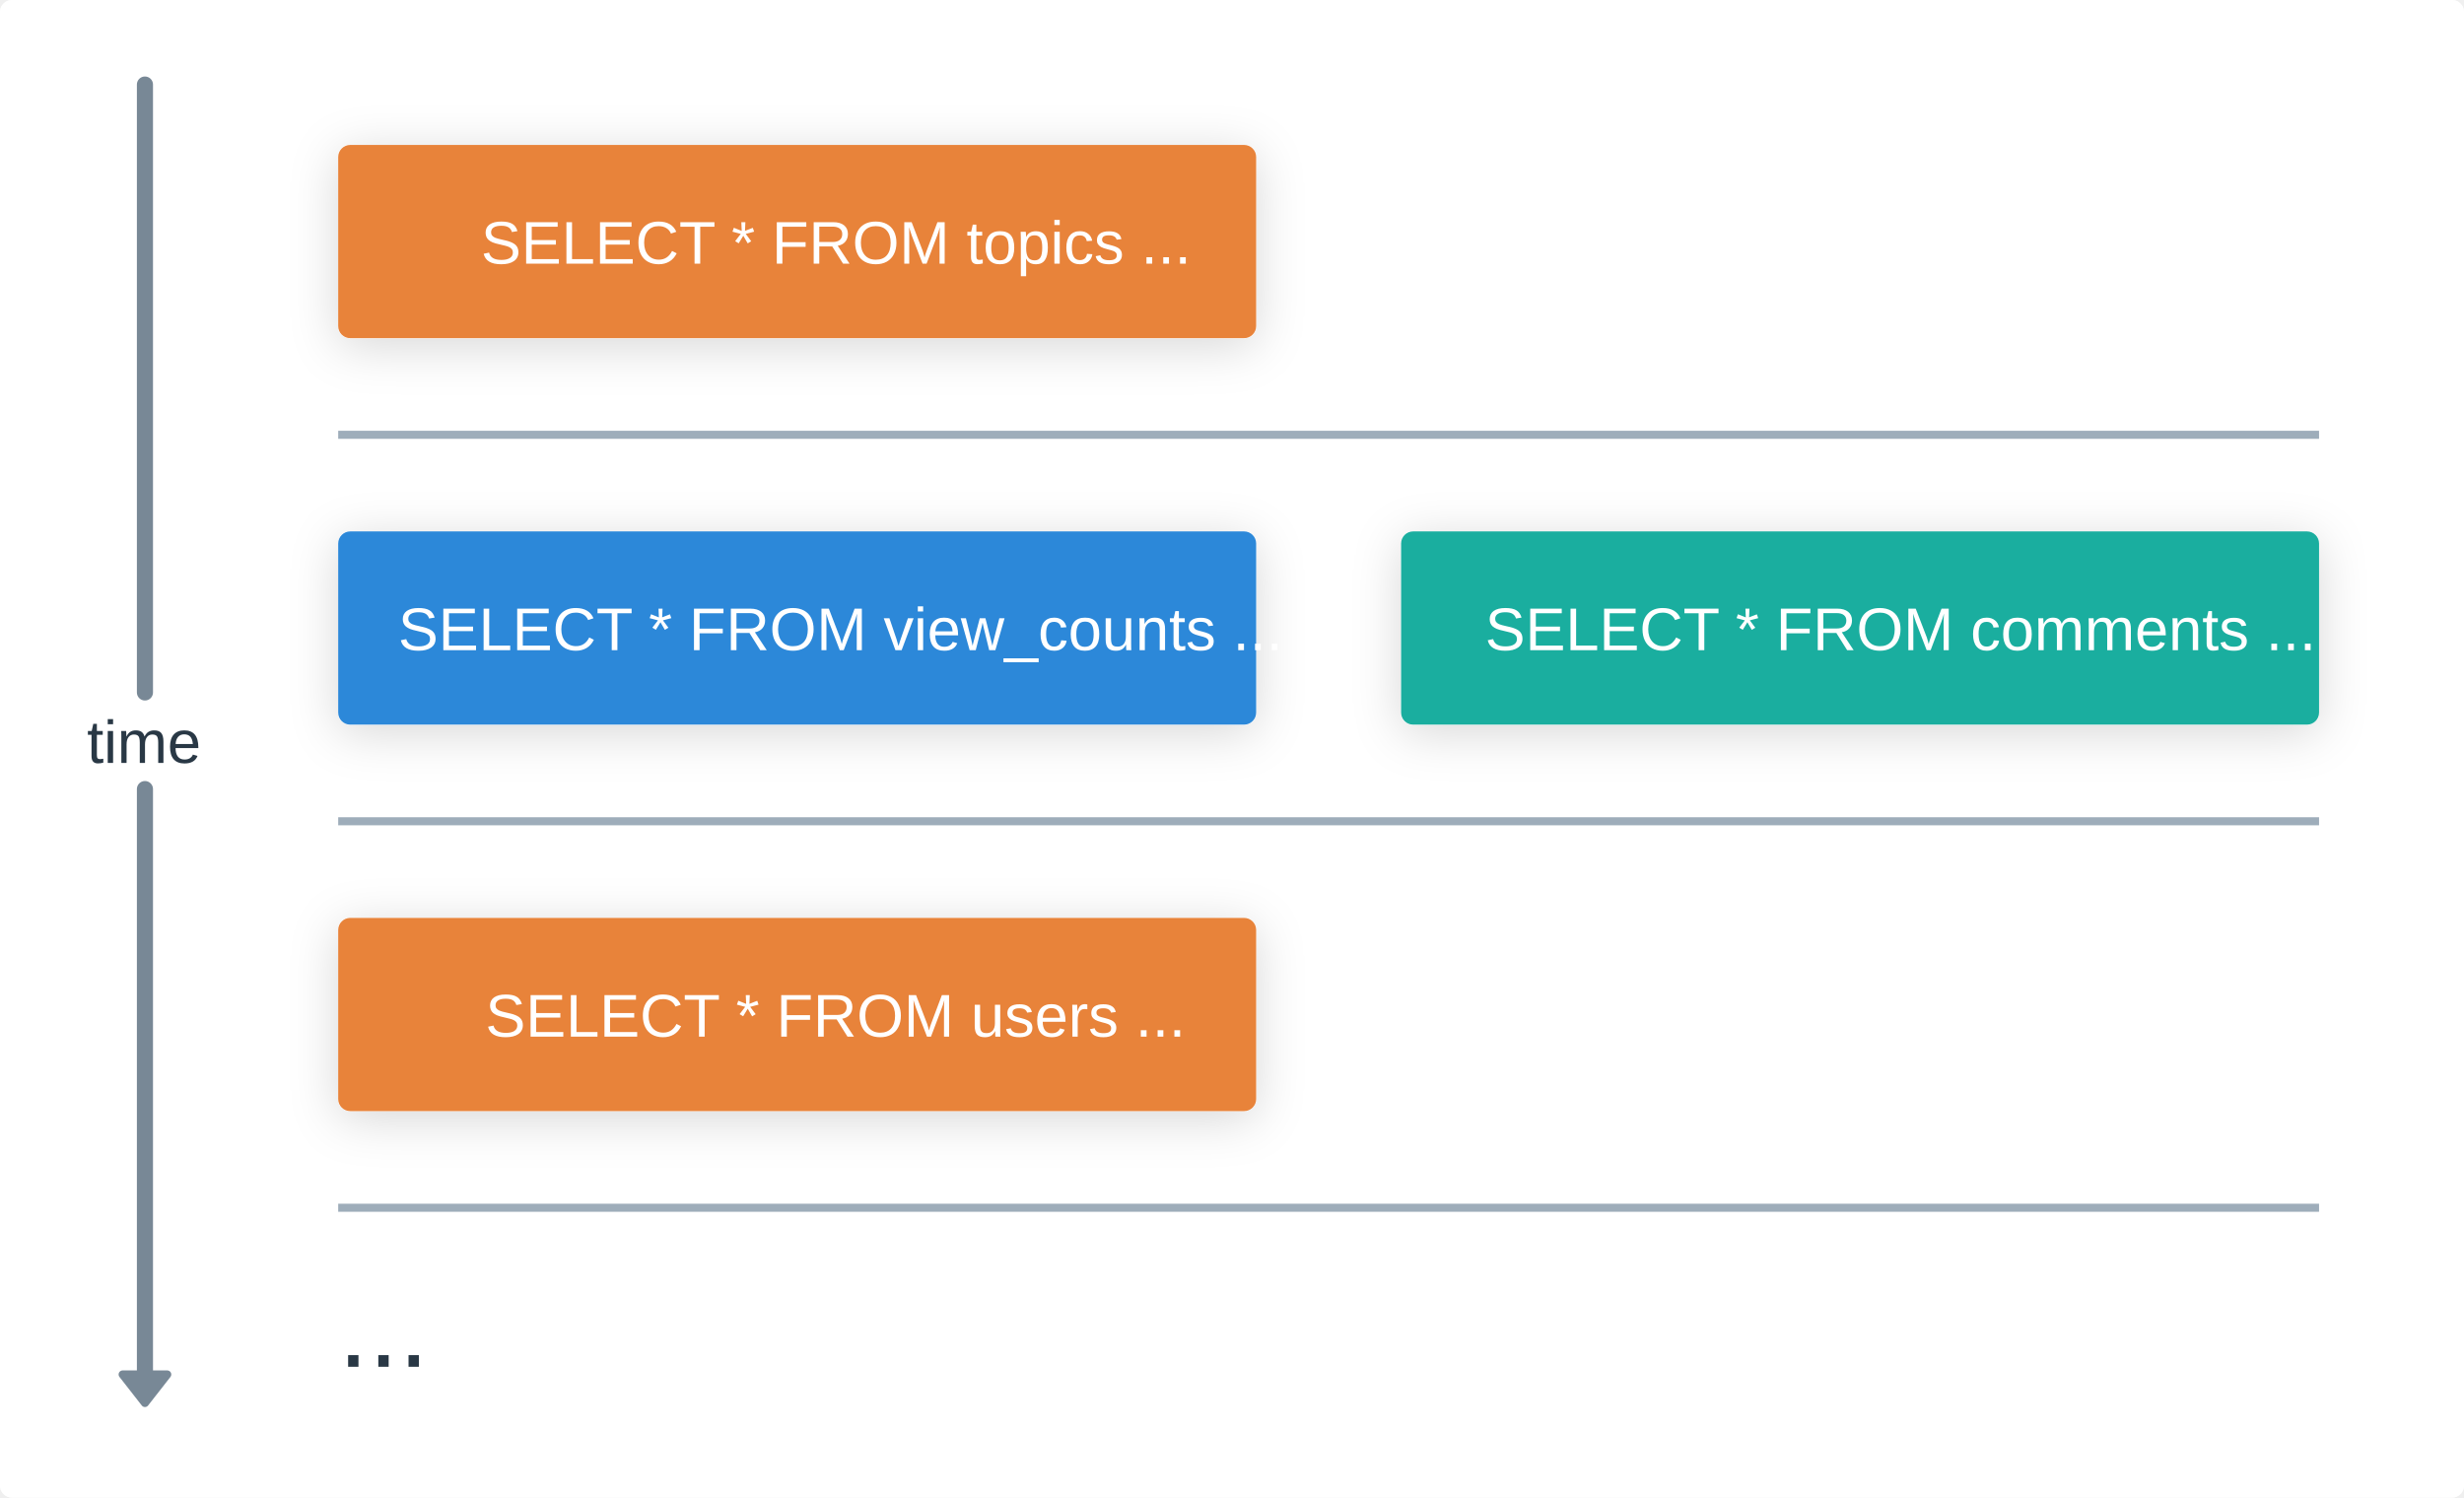
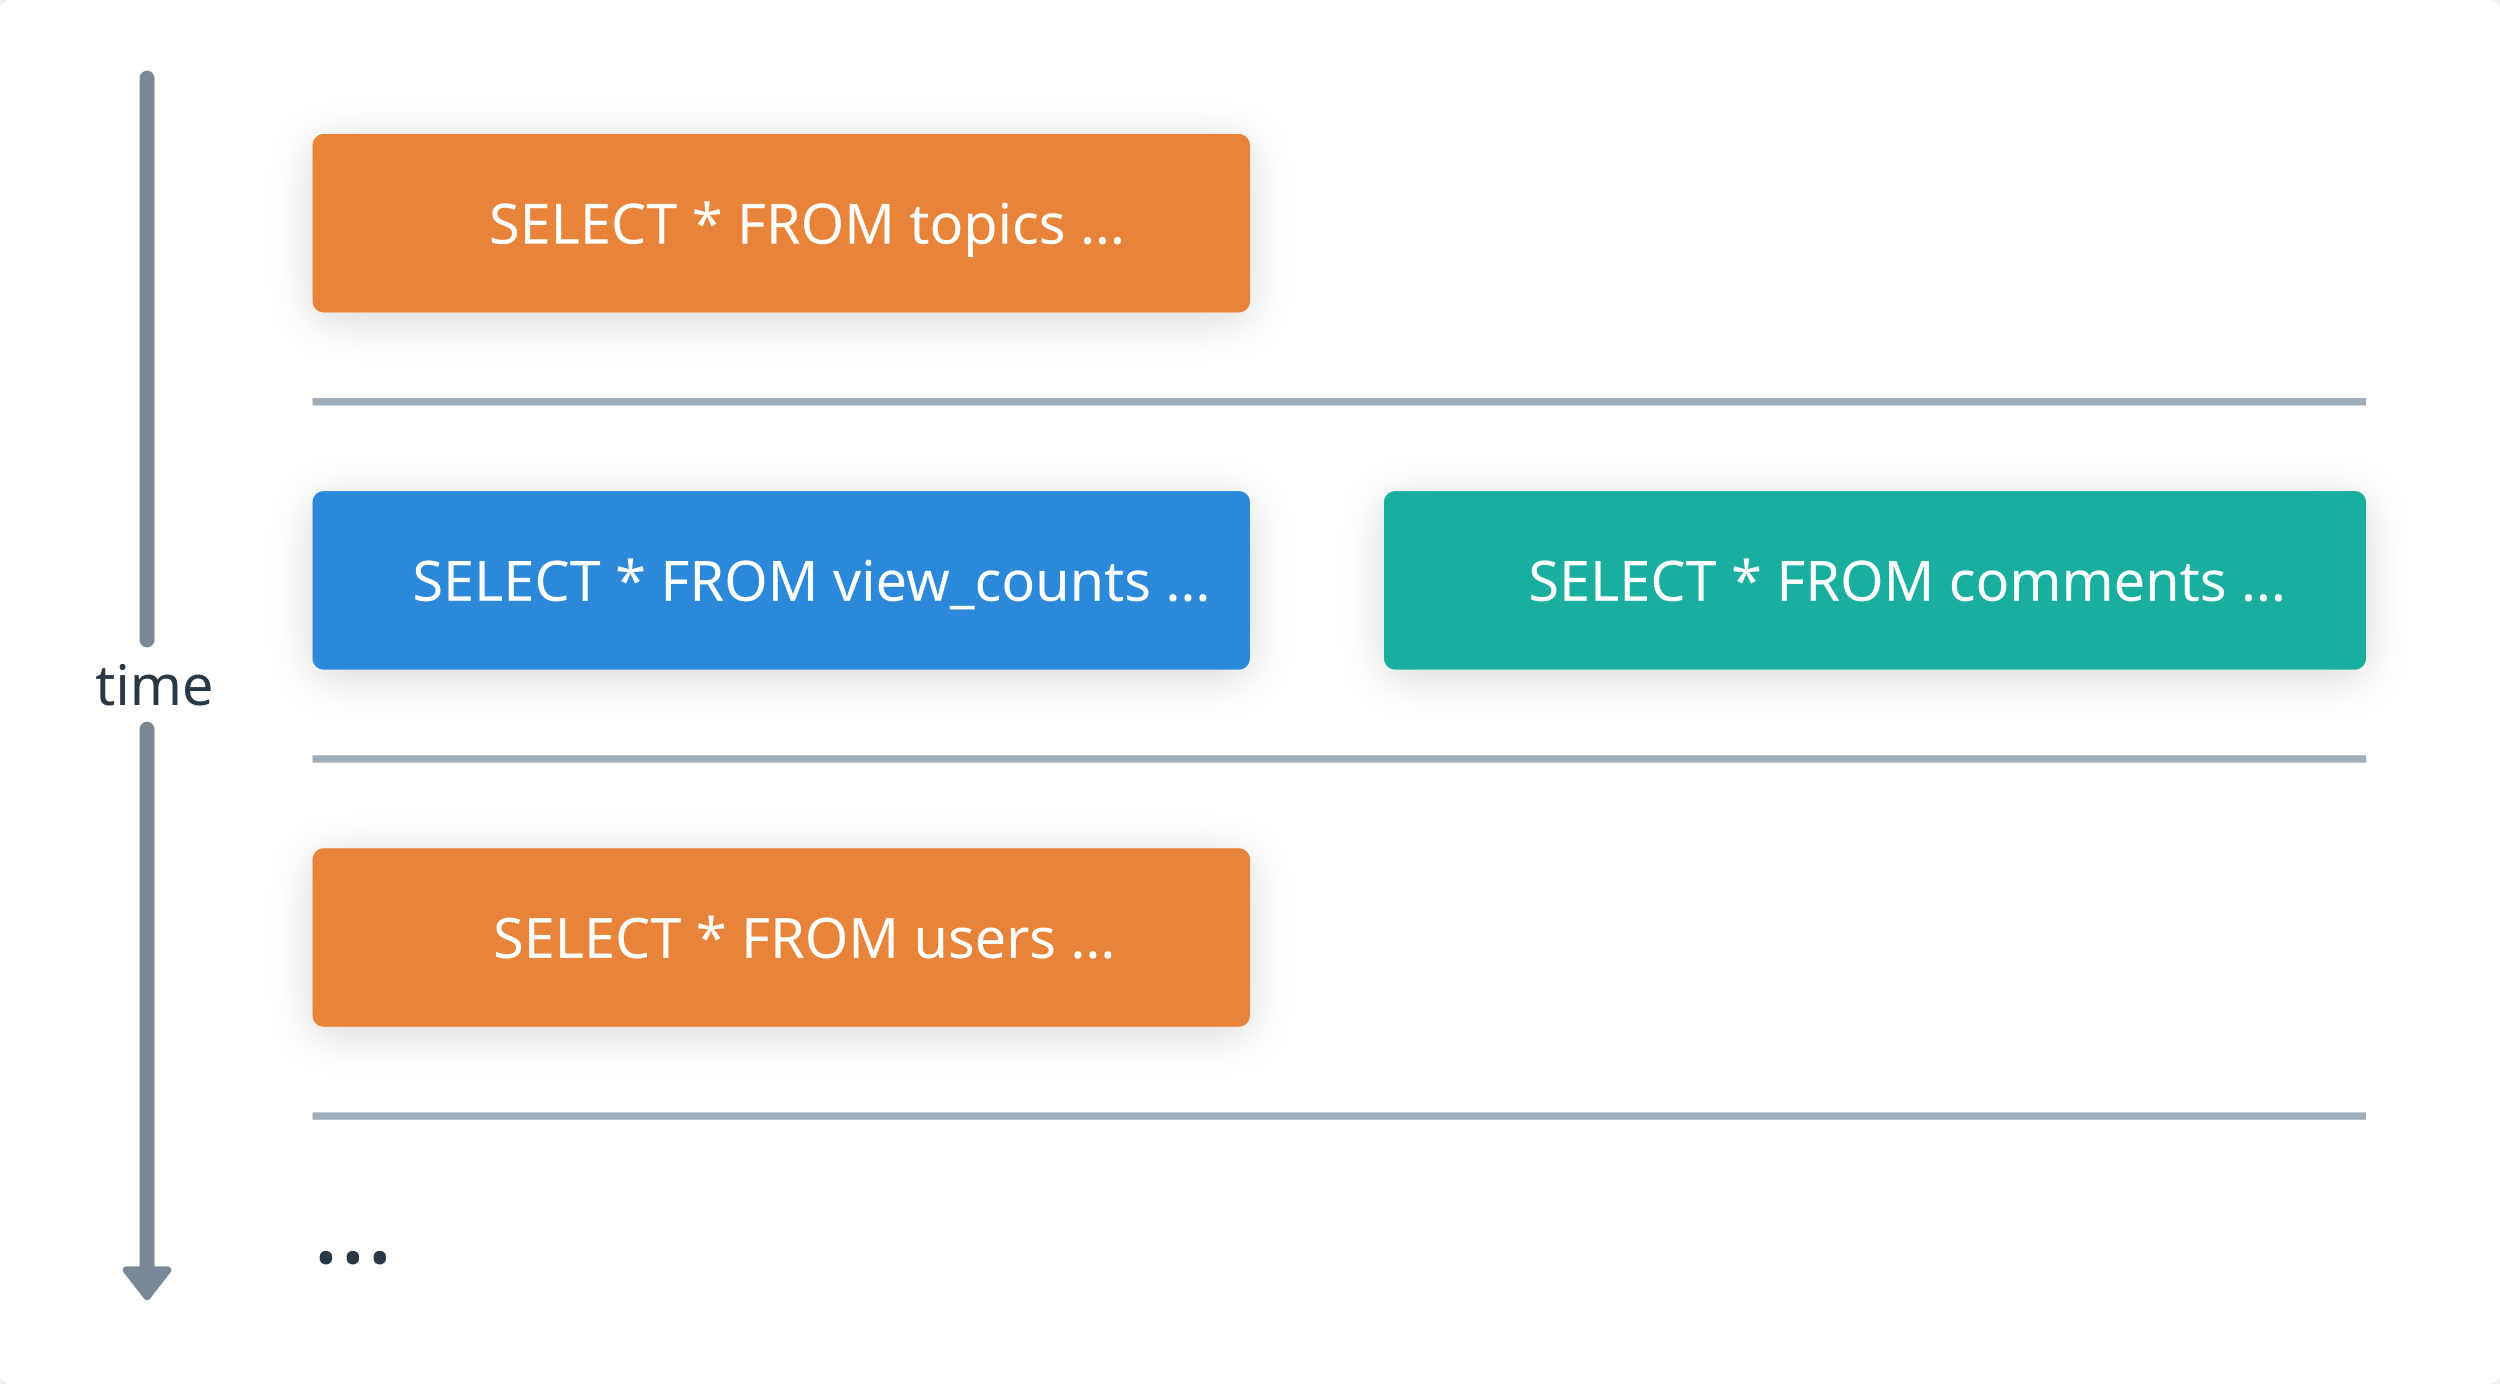
- <svg xmlns="http://www.w3.org/2000/svg" version="1.1" viewBox="72 -60 612 372" width="612px" height="372px">
+ <svg xmlns="http://www.w3.org/2000/svg" version="1.1" viewBox="48 -60 672 372" width="672px" height="372px">
  <defs>
-     <style>* {-webkit-font-smoothing: auto; -moz-osx-font-smoothing: auto;}@media print { svg { width: 100%; height: 100%; } }</style>
+     <style>@font-face{
+     font-family:"DIN Next";
+     font-weight: 400;
+     src:url("https://whimsical.com/fonts/139e8e25-0eea-4cb4-a5d4-79048803e73d.eot?#iefix");
+     src:url("https://whimsical.com/fonts/139e8e25-0eea-4cb4-a5d4-79048803e73d.eot?#iefix") format("eot"),url("https://whimsical.com/fonts/094b15e3-94bd-435b-a595-d40edfde661a.woff2") format("woff2"),url("https://whimsical.com/fonts/7e5fbe11-4858-4bd1-9ec6-a1d9f9d227aa.woff") format("woff"),url("https://whimsical.com/fonts/0f11eff9-9f05-46f5-9703-027c510065d7.ttf") format("truetype"),url("https://whimsical.com/fonts/48b61978-3f30-4274-823c-5cdcd1876918.svg#48b61978-3f30-4274-823c-5cdcd1876918") format("svg");
+ }
+ @font-face{
+     font-family:"DIN Next";
+     font-weight: 400;
+     font-style: italic;
+     src:url("https://whimsical.com/fonts/df24d5e8-5087-42fd-99b1-b16042d666c8.eot?#iefix");
+     src:url("https://whimsical.com/fonts/df24d5e8-5087-42fd-99b1-b16042d666c8.eot?#iefix") format("eot"),url("https://whimsical.com/fonts/46251881-ffe9-4bfb-99c7-d6ce3bebaf3e.woff2") format("woff2"),url("https://whimsical.com/fonts/790ebbf2-62c5-4a32-946f-99d405f9243e.woff") format("woff"),url("https://whimsical.com/fonts/d28199e6-0f4a-42df-97f4-606701c6f75a.ttf") format("truetype"),url("https://whimsical.com/fonts/37a462c0-d86e-492c-b9ab-35e6bd417f6c.svg#37a462c0-d86e-492c-b9ab-35e6bd417f6c") format("svg");
+ }
+ @font-face{
+     font-weight: 500;
+     font-family:"DIN Next";
+     src:url("https://whimsical.com/fonts/c5b058fc-55ce-4e06-a175-5c7d9a7e90f4.eot?#iefix");
+     src:url("https://whimsical.com/fonts/c5b058fc-55ce-4e06-a175-5c7d9a7e90f4.eot?#iefix") format("eot"),url("https://whimsical.com/fonts/7b29ae40-30ff-4f99-a2b9-cde88669fa2f.woff2") format("woff2"),url("https://whimsical.com/fonts/bf73077c-e354-4562-a085-f4703eb1d653.woff") format("woff"),url("https://whimsical.com/fonts/0ffa6947-5317-4d07-b525-14d08a028821.ttf") format("truetype"),url("https://whimsical.com/fonts/9e423e45-5450-4991-a157-dbe6cf61eb4e.svg#9e423e45-5450-4991-a157-dbe6cf61eb4e") format("svg");
+ }
+ @font-face{
+     font-family:"DIN Next";
+     font-weight: 500;
+     font-style: italic;
+     src:url("https://whimsical.com/fonts/9897c008-fd65-48a4-afc7-36de2fea97b9.eot?#iefix");
+     src:url("https://whimsical.com/fonts/9897c008-fd65-48a4-afc7-36de2fea97b9.eot?#iefix") format("eot"),url("https://whimsical.com/fonts/c7717981-647d-4b76-8817-33062e42d11f.woff2") format("woff2"),url("https://whimsical.com/fonts/b852cd4c-1255-40b1-a2be-73a9105b0155.woff") format("woff"),url("https://whimsical.com/fonts/821b00ad-e741-4e2d-af1a-85594367c8a2.ttf") format("truetype"),url("https://whimsical.com/fonts/d3e3b689-a6b0-45f2-b279-f5e194f87409.svg#d3e3b689-a6b0-45f2-b279-f5e194f87409") format("svg");
+ }
+ @font-face{
+     font-weight: 700;
+     font-family:"DIN Next";
+     src:url("https://whimsical.com/fonts/81cd3b08-fd39-4ae3-8d05-9d24709eba84.eot?#iefix");
+     src:url("https://whimsical.com/fonts/81cd3b08-fd39-4ae3-8d05-9d24709eba84.eot?#iefix") format("eot"),url("https://whimsical.com/fonts/31704504-4671-47a6-a61e-397f07410d91.woff2") format("woff2"),url("https://whimsical.com/fonts/b8a280da-481f-44a0-8d9c-1bc64bd7227c.woff") format("woff"),url("https://whimsical.com/fonts/276d122a-0fab-447b-9fc0-5d7fb0eafce2.ttf") format("truetype"),url("https://whimsical.com/fonts/8fb8273a-8213-4928-808b-b5bfaf3fd7e9.svg#8fb8273a-8213-4928-808b-b5bfaf3fd7e9") format("svg");
+ }
+ @font-face{
+     font-family:"DIN Next";
+     font-weight: 700;
+     font-style: italic;
+     src:url("https://whimsical.com/fonts/00cc6df3-ed32-4004-8dd8-1c576600a408.eot?#iefix");
+     src:url("https://whimsical.com/fonts/00cc6df3-ed32-4004-8dd8-1c576600a408.eot?#iefix") format("eot"),url("https://whimsical.com/fonts/4132c4c8-680c-4d6d-9251-a2da38503bbd.woff2") format("woff2"),url("https://whimsical.com/fonts/366401fe-6df4-47be-8f55-8a411cff0dd2.woff") format("woff"),url("https://whimsical.com/fonts/dbe4f7ba-fc16-44a6-a577-571620e9edaf.ttf") format("truetype"),url("https://whimsical.com/fonts/f874edca-ee87-4ccf-8b1d-921fbc3c1c36.svg#f874edca-ee87-4ccf-8b1d-921fbc3c1c36") format("svg");
+ }
+ 
+ @font-face {
+     font-family: 'PFDINMonoPro';
+     src:url('https://whimsical.com/fonts/PFDINMonoPro-Regular.woff') format('woff');
+     font-weight: 400;
+ }
+ @font-face {
+     font-family: 'PFDINMonoPro';
+     src:url('https://whimsical.com/fonts/PFDINMonoPro-Italic.woff') format('woff');
+     font-style: italic;
+     font-weight: 400;
+ }
+ @font-face {
+     font-family: 'PFDINMonoPro';
+     src:url('https://whimsical.com/fonts/PFDINMonoPro-Bold.woff') format('woff');
+     font-weight: 700;
+ }
+ @font-face {
+     font-family: 'PFDINMonoPro';
+     src:url('https://whimsical.com/fonts/PFDINMonoPro-BoldItalic.woff') format('woff');
+     font-style: italic;
+     font-weight: 700;
+ }
+ * {-webkit-font-smoothing: auto; -moz-osx-font-smoothing: auto;}@media print { svg { width: 100%; height: 100%; } }</style>
    <g>
      <filter id="white-fill-shadow" y="-50%" height="200%">
        <feDropShadow dx="0" dy="2" stdDeviation="6" flood-opacity="0.03" flood-color="#000000" />
      </filter>
      <filter id="light-gray-fill-shadow" y="-50%" height="200%">
        <feDropShadow dx="0" dy="2" stdDeviation="6" flood-opacity="0.09" flood-color="#000000" />
      </filter>
      <filter id="yellow-fill-shadow" y="-50%" height="200%">
        <feDropShadow dx="0" dy="2" stdDeviation="6" flood-opacity="0.12" flood-color="#000000" />
      </filter>
      <filter id="fill-shadow" y="-50%" height="200%">
        <feDropShadow dx="0" dy="2" stdDeviation="6" flood-opacity="0.16" flood-color="#000000" />
      </filter>
      <filter id="frame-shadow" y="-50%" height="200%">
        <feDropShadow dx="0" dy="3" stdDeviation="8" flood-opacity="0.06" flood-color="#000000" />
      </filter>
      <filter id="button-shadow" y="-50%" height="200%">
        <feDropShadow dx="0" dy="2" stdDeviation="6" flood-opacity="0.03" flood-color="#000000" />
      </filter>
      <filter id="button-hover-shadow" y="-50%" height="200%">
        <feDropShadow dx="0" dy="2" stdDeviation="6" flood-opacity="0.08" flood-color="#000000" />
      </filter>
      <filter id="badge-shadow" y="-50%" height="200%">
        <feDropShadow dx="0" dy="2" stdDeviation="6" flood-opacity="0.08" flood-color="#000000" />
      </filter>
    </g>
  </defs>
  <g>
-     <rect x="72" y="-60" width="612" height="372" rx="3" ry="3" fill="#FFFFFF" filter="url(#white-fill-shadow)" />
+     <rect x="48" y="-60" width="672" height="372" rx="3" ry="3" fill="#FFFFFF" filter="url(#white-fill-shadow)" />
    <g>
-       <rect x="72" y="-60" width="612" height="372" rx="3" ry="3" fill="#FFFFFF" />
+       <rect x="48" y="-60" width="672" height="372" rx="3" ry="3" fill="#FFFFFF" />
    </g>
    <g>
      <g>
-         <rect x="156" y="72" width="228" height="48" rx="3" ry="3" fill="#FFFFFF" filter="url(#fill-shadow)" />
-         <g>
-           <rect x="156" y="72" width="228" height="48" rx="3" ry="3" fill="#2C88D9" />
-           <g class="content">
-             <g>
-               <g>
-                 <g>
-                   <g>
-                     <g />
-                     <text fill="#FFFFFF" hover-props="{}">
-                       <tspan x="170.874" y="101.5" font-family="Arial, system-ui, sans-serif" font-size="15" font-style="normal" font-weight="normal">SELECT * FROM view_counts ...</tspan>
-                     </text>
-                   </g>
-                 </g>
-               </g>
-             </g>
-           </g>
-         </g>
-       </g>
-       <g>
-         <rect x="420" y="72" width="228" height="48" rx="3" ry="3" fill="#FFFFFF" filter="url(#fill-shadow)" />
-         <g>
-           <rect x="420" y="72" width="228" height="48" rx="3" ry="3" fill="#1AAE9F" />
-           <g class="content">
-             <g>
-               <g>
-                 <g>
-                   <g>
-                     <g />
-                     <text fill="#FFFFFF" hover-props="{}">
-                       <tspan x="440.835" y="101.5" font-family="Arial, system-ui, sans-serif" font-size="15" font-style="normal" font-weight="normal">SELECT * FROM comments ...</tspan>
-                     </text>
-                   </g>
-                 </g>
-               </g>
-             </g>
-           </g>
-         </g>
-       </g>
-       <g>
-         <rect x="156" y="168" width="228" height="48" rx="3" ry="3" fill="#FFFFFF" filter="url(#fill-shadow)" />
-         <g>
-           <rect x="156" y="168" width="228" height="48" rx="3" ry="3" fill="#E8833A" />
-           <g class="content">
-             <g>
-               <g>
-                 <g>
-                   <g>
-                     <g />
-                     <text fill="#FFFFFF" hover-props="{}">
-                       <tspan x="192.546" y="197.5" font-family="Arial, system-ui, sans-serif" font-size="15" font-style="normal" font-weight="normal">SELECT * FROM users ...</tspan>
-                     </text>
-                   </g>
-                 </g>
-               </g>
-             </g>
-           </g>
-         </g>
-       </g>
-       <g>
-         <g>
-           <line x1="156" y1="144" x2="648" y2="144" stroke="#9EADBA" stroke-width="2" />
-         </g>
-       </g>
-       <g>
-         <g>
-           <path d="M108,-39l0,151M108,136v148.5" fill="none" stroke="#788896" stroke-linecap="round" stroke-linejoin="round" stroke-width="4" />
-           <polygon points="113.541,281.408 108,288.5 102.459,281.408" fill="#788896" stroke="#788896" stroke-width="2" stroke-linecap="round" stroke-linejoin="round" />
+         <rect x="132" y="72" width="252" height="48" rx="3" ry="3" fill="#FFFFFF" filter="url(#fill-shadow)" />
+         <g>
+           <rect x="132" y="72" width="252" height="48" rx="3" ry="3" fill="#2C88D9" />
+           <g class="content">
+             <g>
+               <g>
+                 <g>
+                   <g>
+                     <g />
+                     <text fill="#FFFFFF" hover-props="{}">
+                       <tspan x="158.874" y="101.5" font-family="DIN Next, system-ui, sans-serif" font-size="15" font-style="normal" font-weight="normal">SELECT * FROM view_counts ...</tspan>
+                     </text>
+                   </g>
+                 </g>
+               </g>
+             </g>
+           </g>
+         </g>
+       </g>
+       <g>
+         <rect x="420" y="72" width="264" height="48" rx="3" ry="3" fill="#FFFFFF" filter="url(#fill-shadow)" />
+         <g>
+           <rect x="420" y="72" width="264" height="48" rx="3" ry="3" fill="#1AAE9F" />
+           <g class="content">
+             <g>
+               <g>
+                 <g>
+                   <g>
+                     <g />
+                     <text fill="#FFFFFF" hover-props="{}">
+                       <tspan x="458.835" y="101.5" font-family="DIN Next, system-ui, sans-serif" font-size="15" font-style="normal" font-weight="normal">SELECT * FROM comments ...</tspan>
+                     </text>
+                   </g>
+                 </g>
+               </g>
+             </g>
+           </g>
+         </g>
+       </g>
+       <g>
+         <rect x="132" y="168" width="252" height="48" rx="3" ry="3" fill="#FFFFFF" filter="url(#fill-shadow)" />
+         <g>
+           <rect x="132" y="168" width="252" height="48" rx="3" ry="3" fill="#E8833A" />
+           <g class="content">
+             <g>
+               <g>
+                 <g>
+                   <g>
+                     <g />
+                     <text fill="#FFFFFF" hover-props="{}">
+                       <tspan x="180.546" y="197.5" font-family="DIN Next, system-ui, sans-serif" font-size="15" font-style="normal" font-weight="normal">SELECT * FROM users ...</tspan>
+                     </text>
+                   </g>
+                 </g>
+               </g>
+             </g>
+           </g>
+         </g>
+       </g>
+       <g>
+         <g>
+           <line x1="132" y1="144" x2="684" y2="144" stroke="#9EADBA" stroke-width="2" />
+         </g>
+       </g>
+       <g>
+         <g>
+           <path d="M87.529,-39v151M87.529,136v148.5" fill="none" stroke="#788896" stroke-linecap="round" stroke-linejoin="round" stroke-width="4" />
+           <polygon points="93.07,281.408 87.529,288.5 81.988,281.408" fill="#788896" stroke="#788896" stroke-width="2" stroke-linecap="round" stroke-linejoin="round" />
          <g class="content">
            <g>
              <g>
                <g>
                  <g>
                    <g />
                    <text fill="#293845" hover-props="{}">
-                       <tspan x="93.593" y="129.5" font-family="Arial, system-ui, sans-serif" font-size="15" font-style="normal" font-weight="normal">time</tspan>
-                     </text>
-                   </g>
-                 </g>
-               </g>
-             </g>
-           </g>
-         </g>
-       </g>
-       <g>
-         <g>
-           <line x1="156" y1="240" x2="648" y2="240" stroke="#9EADBA" stroke-width="2" />
+                       <tspan x="73.593" y="129.5" font-family="DIN Next, system-ui, sans-serif" font-size="15" font-style="normal" font-weight="normal">time</tspan>
+                     </text>
+                   </g>
+                 </g>
+               </g>
+             </g>
+           </g>
+         </g>
+       </g>
+       <g>
+         <g>
+           <line x1="132" y1="240" x2="684" y2="240" stroke="#9EADBA" stroke-width="2" />
        </g>
      </g>
      <g>
        <g class="content">
          <g>
            <g>
              <g>
                <g>
                  <g />
                  <text fill="#293845" hover-props="{}">
-                     <tspan x="156" y="279.5" font-family="Arial, system-ui, sans-serif" font-size="27" font-style="normal" font-weight="normal">...</tspan>
+                     <tspan x="132" y="279.5" font-family="DIN Next, system-ui, sans-serif" font-size="27" font-style="normal" font-weight="normal">...</tspan>
                  </text>
                </g>
              </g>
            </g>
          </g>
        </g>
      </g>
      <g>
-         <rect x="156" y="-24" width="228" height="48" rx="3" ry="3" fill="#FFFFFF" filter="url(#fill-shadow)" />
-         <g>
-           <rect x="156" y="-24" width="228" height="48" rx="3" ry="3" fill="#E8833A" />
-           <g class="content">
-             <g>
-               <g>
-                 <g>
-                   <g>
-                     <g />
-                     <text fill="#FFFFFF" hover-props="{}">
-                       <tspan x="191.445" y="5.5" font-family="Arial, system-ui, sans-serif" font-size="15" font-style="normal" font-weight="normal">SELECT * FROM topics ...</tspan>
-                     </text>
-                   </g>
-                 </g>
-               </g>
-             </g>
-           </g>
-         </g>
-       </g>
-       <g>
-         <g>
-           <line x1="156" y1="48" x2="648" y2="48" stroke="#9EADBA" stroke-width="2" />
+         <rect x="132" y="-24" width="252" height="48" rx="3" ry="3" fill="#FFFFFF" filter="url(#fill-shadow)" />
+         <g>
+           <rect x="132" y="-24" width="252" height="48" rx="3" ry="3" fill="#E8833A" />
+           <g class="content">
+             <g>
+               <g>
+                 <g>
+                   <g>
+                     <g />
+                     <text fill="#FFFFFF" hover-props="{}">
+                       <tspan x="179.445" y="5.5" font-family="DIN Next, system-ui, sans-serif" font-size="15" font-style="normal" font-weight="normal">SELECT * FROM topics ...</tspan>
+                     </text>
+                   </g>
+                 </g>
+               </g>
+             </g>
+           </g>
+         </g>
+       </g>
+       <g>
+         <g>
+           <line x1="132" y1="48" x2="684" y2="48" stroke="#9EADBA" stroke-width="2" />
        </g>
      </g>
    </g>
  </g>
</svg>
